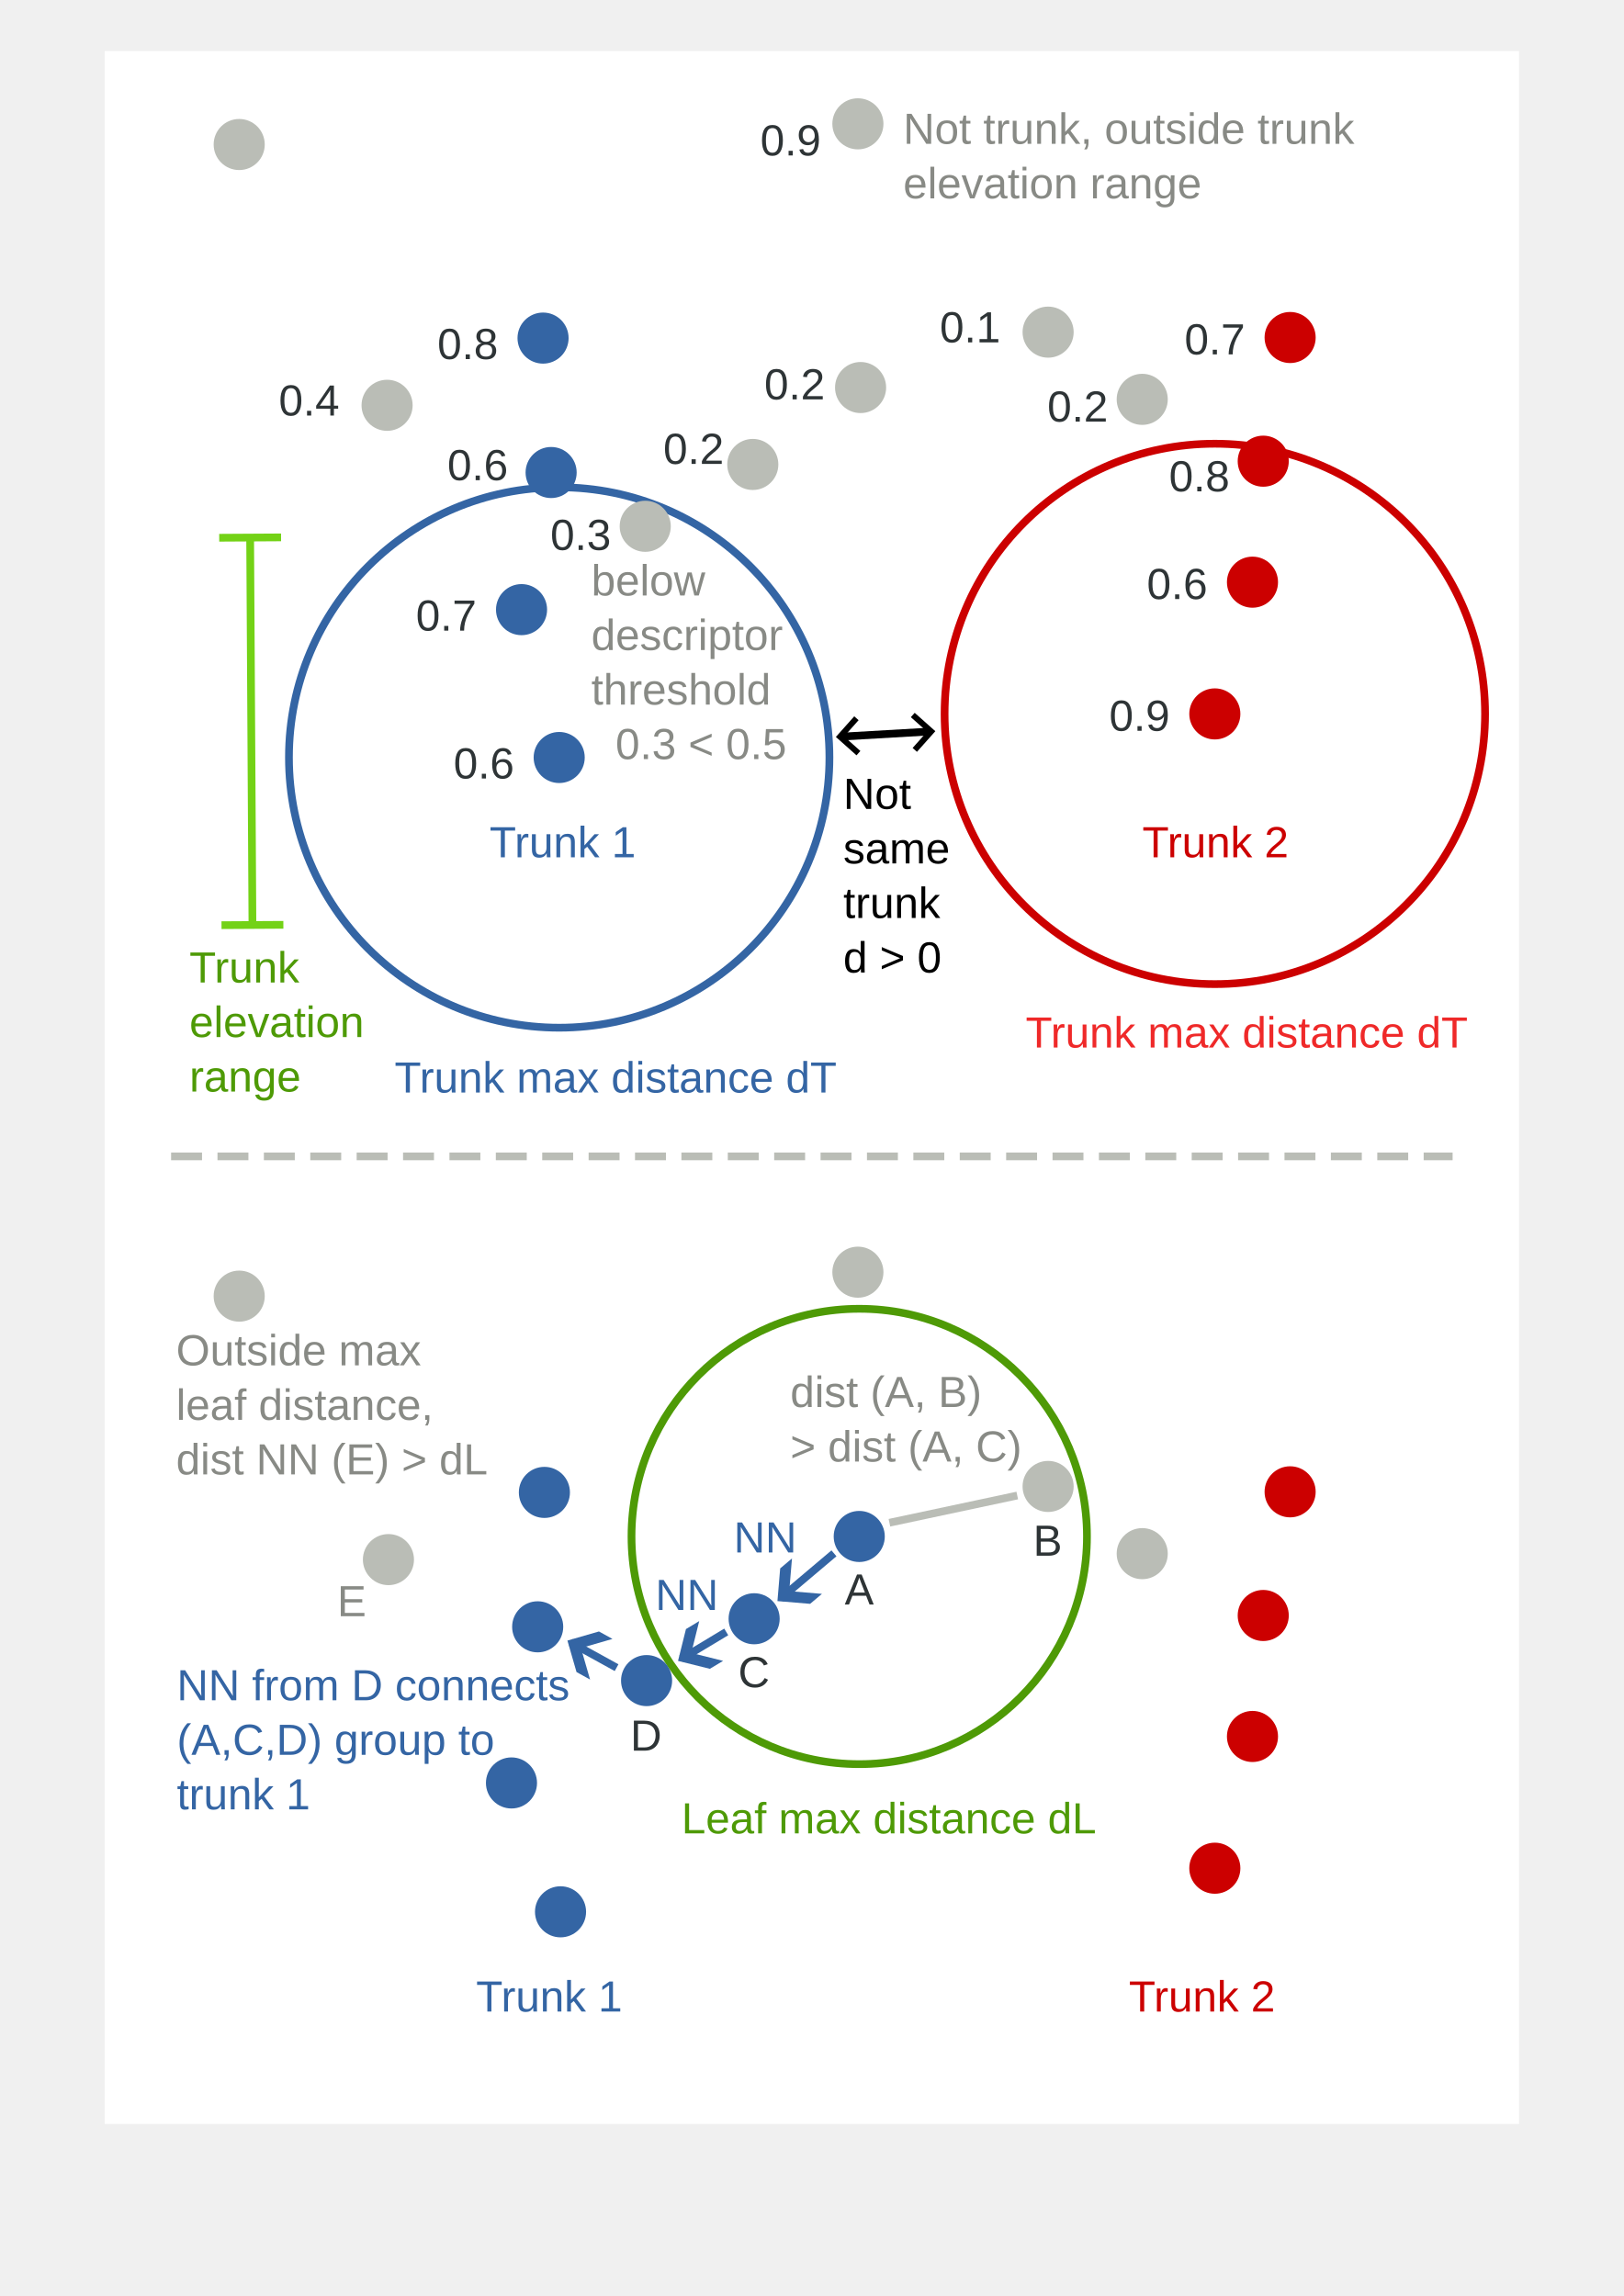
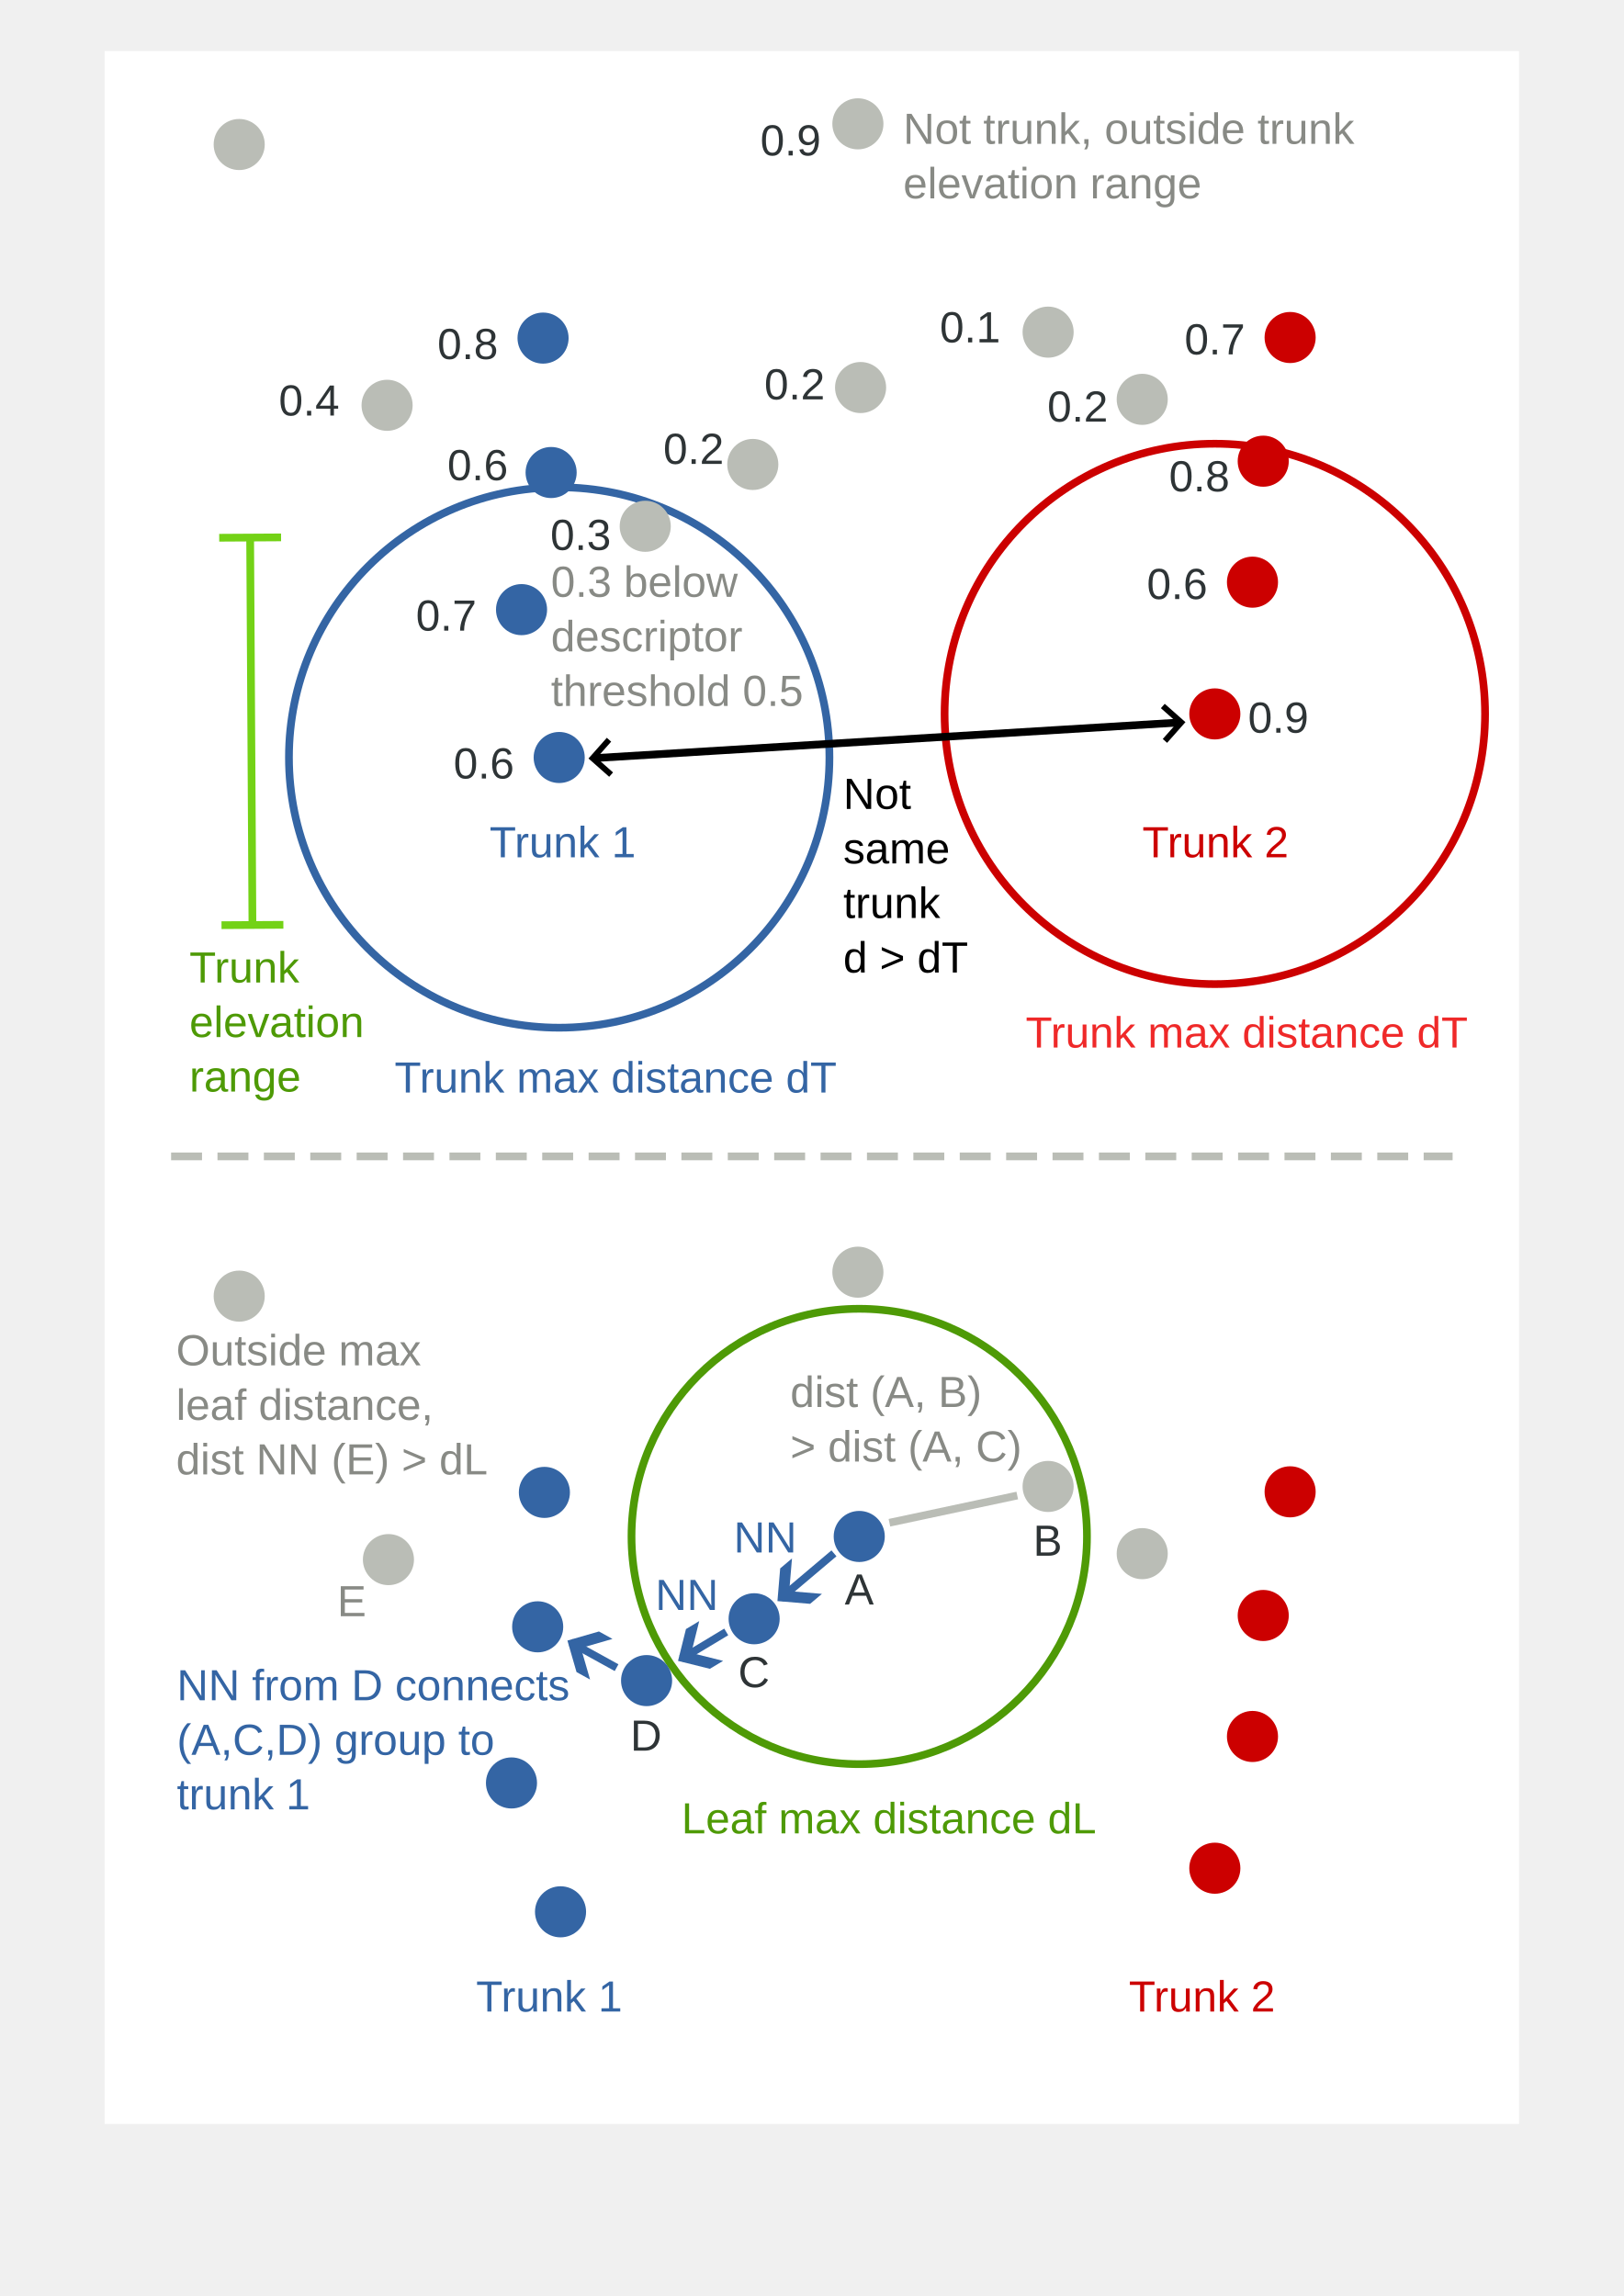
<svg xmlns="http://www.w3.org/2000/svg" width="210mm" height="297mm" viewBox="0 0 210 297" version="1.1" id="svg5">
  <defs id="defs2">
    <marker style="overflow:visible" id="marker13608" refX="0" refY="0" orient="auto" markerWidth="1" markerHeight="8" viewBox="0 0 1 8" preserveAspectRatio="xMidYMid">
      <path style="fill:none;stroke:context-stroke;stroke-width:1" d="M 0,4 V -4" id="path13606" />
    </marker>
    <marker style="overflow:visible" id="Stop" refX="0" refY="0" orient="auto" markerWidth="1" markerHeight="8" viewBox="0 0 1 8" preserveAspectRatio="xMidYMid">
      <path style="fill:none;stroke:context-stroke;stroke-width:1" d="M 0,4 V -4" id="path171" />
    </marker>
    <marker style="overflow:visible" id="marker1618" refX="0" refY="0" orient="auto-start-reverse" markerWidth="3.061" markerHeight="5.056" viewBox="0 0 4.061 6.707" preserveAspectRatio="xMidYMid">
      <path style="fill:none;stroke:context-stroke;stroke-width:1;stroke-linecap:butt" d="M 3,-3 0,0 3,3" id="path1616" transform="rotate(180,0.125,0)" />
    </marker>
    <marker style="overflow:visible" id="Arrow1" refX="0" refY="0" orient="auto-start-reverse" markerWidth="3.061" markerHeight="5.056" viewBox="0 0 4.061 6.707" preserveAspectRatio="xMidYMid">
      <path style="fill:none;stroke:context-stroke;stroke-width:1;stroke-linecap:butt" d="M 3,-3 0,0 3,3" id="path5057" transform="rotate(180,0.125,0)" />
    </marker>
    <marker style="overflow:visible" id="marker1476" refX="0" refY="0" orient="auto-start-reverse" markerWidth="5" markerHeight="6" viewBox="0 0 5 6" preserveAspectRatio="xMidYMid">
      <path style="fill:context-stroke;fill-rule:evenodd;stroke:none" d="m 1,0 -3,3 h -2 l 3,-3 -3,-3 h 2 z" id="path1474" />
    </marker>
    <marker style="overflow:visible" id="Arrow4" refX="0" refY="0" orient="auto-start-reverse" markerWidth="5" markerHeight="6" viewBox="0 0 5 6" preserveAspectRatio="xMidYMid">
      <path style="fill:context-stroke;fill-rule:evenodd;stroke:none" d="m 1,0 -3,3 h -2 l 3,-3 -3,-3 h 2 z" id="path1741" />
    </marker>
    <marker style="overflow:visible" id="marker1386" refX="0" refY="0" orient="auto-start-reverse" markerWidth="5" markerHeight="6" viewBox="0 0 5 6" preserveAspectRatio="xMidYMid">
      <path style="fill:context-stroke;fill-rule:evenodd;stroke:none" d="m 1,0 -3,3 h -2 l 3,-3 -3,-3 h 2 z" id="path1384" />
    </marker>
    <rect x="297.06" y="402.214" width="153.788" height="57.835" id="rect1065" />
    <rect x="297.06" y="402.214" width="86.752" height="24.974" id="rect1281" />
    <rect x="297.06" y="402.214" width="225.831" height="30.232" id="rect1389" />
    <rect x="297.06" y="402.214" width="153.788" height="57.835" id="rect1581" />
    <rect x="297.06" y="402.214" width="153.788" height="57.835" id="rect1587" />
    <rect x="297.06" y="402.214" width="48.634" height="30.232" id="rect1734" />
    <rect x="297.06" y="402.214" width="82.809" height="30.232" id="rect1911" />
    <rect x="297.06" y="402.214" width="132.757" height="99.896" id="rect2075" />
    <rect x="297.06" y="402.214" width="48.634" height="30.232" id="rect436" />
    <rect x="297.06" y="402.214" width="48.634" height="30.232" id="rect444" />
    <rect x="297.06" y="402.214" width="48.634" height="30.232" id="rect502" />
    <rect x="297.06" y="402.214" width="48.634" height="30.232" id="rect510" />
    <rect x="297.06" y="402.214" width="48.634" height="30.232" id="rect537" />
    <rect x="297.06" y="402.214" width="48.634" height="30.232" id="rect539" />
    <rect x="297.06" y="402.214" width="48.634" height="30.232" id="rect541" />
    <rect x="297.06" y="402.214" width="48.634" height="30.232" id="rect543" />
    <rect x="297.06" y="402.214" width="48.634" height="30.232" id="rect653" />
    <rect x="297.06" y="402.214" width="48.634" height="30.232" id="rect661" />
    <rect x="297.06" y="402.214" width="48.634" height="30.232" id="rect669" />
    <rect x="297.06" y="402.214" width="48.634" height="30.232" id="rect677" />
    <rect x="297.06" y="402.214" width="86.752" height="24.974" id="rect869" />
    <rect x="297.06" y="402.214" width="219.033" height="31.626" id="rect871" />
    <rect x="297.06" y="402.214" width="48.634" height="30.232" id="rect873" />
    <rect x="297.06" y="402.214" width="82.809" height="30.232" id="rect875" />
    <rect x="297.06" y="402.214" width="48.634" height="30.232" id="rect877" />
    <rect x="297.06" y="402.214" width="48.634" height="30.232" id="rect879" />
    <rect x="297.06" y="402.214" width="48.634" height="30.232" id="rect881" />
    <rect x="297.06" y="402.214" width="48.634" height="30.232" id="rect883" />
    <rect x="297.06" y="402.214" width="48.634" height="30.232" id="rect885" />
    <rect x="297.06" y="402.214" width="48.634" height="30.232" id="rect887" />
    <rect x="297.06" y="402.214" width="48.634" height="30.232" id="rect889" />
    <rect x="297.06" y="402.214" width="48.634" height="30.232" id="rect891" />
    <rect x="297.06" y="402.214" width="48.634" height="30.232" id="rect893" />
    <rect x="297.06" y="402.214" width="48.634" height="30.232" id="rect895" />
    <rect x="297.06" y="402.214" width="48.634" height="30.232" id="rect897" />
    <rect x="297.06" y="402.214" width="48.634" height="30.232" id="rect899" />
    <rect x="297.06" y="402.214" width="48.634" height="30.232" id="rect907" />
    <rect x="297.06" y="402.214" width="48.634" height="30.232" id="rect915" />
    <rect x="297.06" y="402.214" width="48.634" height="30.232" id="rect1962" />
    <rect x="297.06" y="402.214" width="48.634" height="30.232" id="rect1968" />
    <rect x="297.06" y="402.214" width="48.634" height="30.232" id="rect1974" />
    <rect x="297.06" y="402.214" width="48.634" height="30.232" id="rect1980" />
    <rect x="297.06" y="402.214" width="48.634" height="30.232" id="rect1986" />
    <rect x="297.06" y="402.214" width="212.036" height="87.532" id="rect1992" />
    <rect x="297.06" y="402.214" width="48.634" height="30.232" id="rect1998" />
    <rect x="297.06" y="402.214" width="73.276" height="114.828" id="rect1918" />
    <rect x="297.06" y="402.214" width="228.154" height="31.161" id="rect3166" />
-     <rect x="297.06" y="402.214" width="135.386" height="130.128" id="rect3204" />
+     <rect x="297.06" y="402.214" width="132.757" height="78.208" id="rect3204" />
    <rect x="297.06" y="402.214" width="161.589" height="87.409" id="rect8652" />
    <rect x="297.06" y="402.214" width="48.634" height="30.232" id="rect10854" />
    <rect x="297.06" y="402.214" width="296.403" height="88.067" id="rect10888" />
    <rect x="297.06" y="402.214" width="48.634" height="30.232" id="rect12852" />
    <rect x="297.06" y="402.214" width="138.196" height="130.208" id="rect13716" />
  </defs>
  <g id="layer1">
    <rect style="fill:#ffffff;fill-opacity:1;stroke:none;stroke-width:3.876;stroke-linecap:square;stroke-linejoin:round;stroke-miterlimit:1;stroke-dasharray:none;stroke-dashoffset:0;stroke-opacity:1;paint-order:fill markers stroke" id="rect2067" width="182.93" height="268.135" x="13.535" y="6.608" />
    <circle style="fill:none;fill-opacity:1;stroke:#3465a4;stroke-width:1;stroke-linecap:square;stroke-linejoin:round;stroke-miterlimit:1;stroke-dasharray:none;stroke-dashoffset:0.32;stroke-opacity:1;paint-order:fill markers stroke" id="path1171" cx="72.322" cy="97.987" r="34.951" />
    <path style="fill:#888a85;fill-opacity:1;stroke:#3465a4;stroke-width:1;stroke-linecap:square;stroke-linejoin:round;stroke-miterlimit:1;stroke-dasharray:none;stroke-dashoffset:0;stroke-opacity:1;marker-start:url(#marker1386);paint-order:fill markers stroke" d="m 101.313,206.465 6.164,-5.21" id="path1851" />
    <text xml:space="preserve" transform="matrix(0.2645833,0,0,0.2645833,69.14159,-0.6114322)" id="text1279" style="font-size:21.333px;font-family:Arial;-inkscape-font-specification:Arial;white-space:pre;shape-inside:url(#rect1281);display:inline;fill:#cc0000;fill-opacity:1;stroke:none;stroke-linecap:square;stroke-linejoin:round;stroke-miterlimit:1;stroke-dashoffset:0.32;paint-order:fill markers stroke">
-       <tspan x="297.061" y="421.431" id="tspan18372">Trunk 2</tspan>
+       <tspan x="297.061" y="421.431" id="tspan1851">Trunk 2</tspan>
    </text>
    <text xml:space="preserve" transform="matrix(0.2645833,0,0,0.2645833,-27.57,29.82238)" id="text1387" style="font-size:21.333px;font-family:Arial;-inkscape-font-specification:Arial;white-space:pre;shape-inside:url(#rect1389);display:inline;fill:#3465a4;fill-opacity:1;stroke:none;stroke-linecap:square;stroke-linejoin:round;stroke-miterlimit:1;stroke-dashoffset:0.32;paint-order:fill markers stroke">
-       <tspan x="297.061" y="421.431" id="tspan18374">Trunk max distance dT</tspan>
+       <tspan x="297.061" y="421.431" id="tspan1853">Trunk max distance dT</tspan>
    </text>
    <text xml:space="preserve" transform="matrix(0.2645833,0,0,0.2645833,-42.54226,-57.75291)" id="text1732" style="font-size:21.333px;font-family:Arial;-inkscape-font-specification:Arial;white-space:pre;shape-inside:url(#rect1734);display:inline;fill:#2e3436;fill-opacity:1;stroke:none;stroke-linecap:square;stroke-linejoin:round;stroke-miterlimit:1;stroke-dashoffset:0.32;paint-order:fill markers stroke">
-       <tspan x="297.061" y="421.431" id="tspan18376">0.4</tspan>
+       <tspan x="297.061" y="421.431" id="tspan1855">0.4</tspan>
    </text>
    <text xml:space="preserve" transform="matrix(0.2645833,0,0,0.2645833,-15.2862,-0.6114322)" id="text1909" style="font-size:21.333px;font-family:Arial;-inkscape-font-specification:Arial;white-space:pre;shape-inside:url(#rect1911);display:inline;fill:#3465a4;fill-opacity:1;stroke:none;stroke-linecap:square;stroke-linejoin:round;stroke-miterlimit:1;stroke-dashoffset:0.32;paint-order:fill markers stroke">
-       <tspan x="297.061" y="421.431" id="tspan18378">Trunk 1</tspan>
+       <tspan x="297.061" y="421.431" id="tspan1857">Trunk 1</tspan>
    </text>
    <text xml:space="preserve" transform="matrix(0.2645833,0,0,0.2645833,23.61019,70.49999)" id="text2073" style="font-size:21.333px;font-family:Arial;-inkscape-font-specification:Arial;white-space:pre;shape-inside:url(#rect2075);display:inline;fill:#888a85;fill-opacity:1;stroke:none;stroke-linecap:square;stroke-linejoin:round;stroke-miterlimit:1;stroke-dashoffset:0.32;paint-order:fill markers stroke">
-       <tspan x="297.061" y="421.431" id="tspan18380">dist (A, B)
- </tspan>
-       <tspan x="297.061" y="448.098" id="tspan18382">&gt; dist (A, C)</tspan>
+       <tspan x="297.061" y="421.431" id="tspan1859">dist (A, B)
+ </tspan>
+       <tspan x="297.061" y="448.098" id="tspan1861">&gt; dist (A, C)</tspan>
    </text>
    <text xml:space="preserve" transform="matrix(0.2645833,0,0,0.2645833,-20.73429,-49.38883)" id="text434" style="font-size:21.333px;font-family:Arial;-inkscape-font-specification:Arial;white-space:pre;shape-inside:url(#rect436);display:inline;fill:#2e3436;fill-opacity:1;stroke:none;stroke-linecap:square;stroke-linejoin:round;stroke-miterlimit:1;stroke-dashoffset:0.32;paint-order:fill markers stroke">
-       <tspan x="297.061" y="421.431" id="tspan18384">0.6</tspan>
+       <tspan x="297.061" y="421.431" id="tspan1863">0.6</tspan>
    </text>
    <text xml:space="preserve" transform="matrix(0.2645833,0,0,0.2645833,-24.80573,-29.9309)" id="text442" style="font-size:21.333px;font-family:Arial;-inkscape-font-specification:Arial;white-space:pre;shape-inside:url(#rect444);display:inline;fill:#2e3436;fill-opacity:1;stroke:none;stroke-linecap:square;stroke-linejoin:round;stroke-miterlimit:1;stroke-dashoffset:0.32;paint-order:fill markers stroke">
-       <tspan x="297.061" y="421.431" id="tspan18386">0.7</tspan>
+       <tspan x="297.061" y="421.431" id="tspan1865">0.7</tspan>
    </text>
    <text xml:space="preserve" transform="matrix(0.2645833,0,0,0.2645833,-22.02353,-65.05619)" id="text500" style="font-size:21.333px;font-family:Arial;-inkscape-font-specification:Arial;white-space:pre;shape-inside:url(#rect502);display:inline;fill:#2e3436;fill-opacity:1;stroke:none;stroke-linecap:square;stroke-linejoin:round;stroke-miterlimit:1;stroke-dashoffset:0.32;paint-order:fill markers stroke">
-       <tspan x="297.061" y="421.431" id="tspan18388">0.8</tspan>
+       <tspan x="297.061" y="421.431" id="tspan1867">0.8</tspan>
    </text>
    <text xml:space="preserve" transform="matrix(0.2645833,0,0,0.2645833,-19.93688,-10.80326)" id="text508" style="font-size:21.333px;font-family:Arial;-inkscape-font-specification:Arial;white-space:pre;shape-inside:url(#rect510);display:inline;fill:#2e3436;fill-opacity:1;stroke:none;stroke-linecap:square;stroke-linejoin:round;stroke-miterlimit:1;stroke-dashoffset:0.32;paint-order:fill markers stroke">
-       <tspan x="297.061" y="421.431" id="tspan18390">0.6</tspan>
+       <tspan x="297.061" y="421.431" id="tspan1869">0.6</tspan>
    </text>
    <text xml:space="preserve" transform="matrix(0.2645833,0,0,0.2645833,72.59567,-47.94134)" id="text517" style="font-size:21.333px;font-family:Arial;-inkscape-font-specification:Arial;white-space:pre;shape-inside:url(#rect537);display:inline;fill:#2e3436;fill-opacity:1;stroke:none;stroke-linecap:square;stroke-linejoin:round;stroke-miterlimit:1;stroke-dashoffset:0.32;paint-order:fill markers stroke">
-       <tspan x="297.061" y="421.431" id="tspan18392">0.8</tspan>
+       <tspan x="297.061" y="421.431" id="tspan1871">0.8</tspan>
    </text>
    <text xml:space="preserve" transform="matrix(0.2645833,0,0,0.2645833,69.72908,-34.01286)" id="text523" style="font-size:21.333px;font-family:Arial;-inkscape-font-specification:Arial;white-space:pre;shape-inside:url(#rect539);display:inline;fill:#2e3436;fill-opacity:1;stroke:none;stroke-linecap:square;stroke-linejoin:round;stroke-miterlimit:1;stroke-dashoffset:0.32;paint-order:fill markers stroke">
-       <tspan x="297.061" y="421.431" id="tspan18394">0.6</tspan>
+       <tspan x="297.061" y="421.431" id="tspan1873">0.6</tspan>
    </text>
    <text xml:space="preserve" transform="matrix(0.2645833,0,0,0.2645833,74.59794,-65.6604)" id="text529" style="font-size:21.333px;font-family:Arial;-inkscape-font-specification:Arial;white-space:pre;shape-inside:url(#rect541);display:inline;fill:#2e3436;fill-opacity:1;stroke:none;stroke-linecap:square;stroke-linejoin:round;stroke-miterlimit:1;stroke-dashoffset:0.32;paint-order:fill markers stroke">
-       <tspan x="297.061" y="421.431" id="tspan18396">0.7</tspan>
-     </text>
-     <text xml:space="preserve" transform="matrix(0.2645833,0,0,0.2645833,64.86023,-16.97188)" id="text535" style="font-size:21.333px;font-family:Arial;-inkscape-font-specification:Arial;white-space:pre;shape-inside:url(#rect543);display:inline;fill:#2e3436;fill-opacity:1;stroke:none;stroke-linecap:square;stroke-linejoin:round;stroke-miterlimit:1;stroke-dashoffset:0.32;paint-order:fill markers stroke">
-       <tspan x="297.061" y="421.431" id="tspan18398">0.9</tspan>
+       <tspan x="297.061" y="421.431" id="tspan1875">0.7</tspan>
+     </text>
+     <text xml:space="preserve" transform="matrix(0.2645833,0,0,0.2645833,82.81197,-16.72596)" id="text535" style="font-size:21.333px;font-family:Arial;-inkscape-font-specification:Arial;white-space:pre;shape-inside:url(#rect543);display:inline;fill:#2e3436;fill-opacity:1;stroke:none;stroke-linecap:square;stroke-linejoin:round;stroke-miterlimit:1;stroke-dashoffset:0.32;paint-order:fill markers stroke">
+       <tspan x="297.061" y="421.431" id="tspan1877">0.9</tspan>
    </text>
    <text xml:space="preserve" transform="matrix(0.2645833,0,0,0.2645833,56.8614,-56.96602)" id="text649" style="font-size:21.333px;font-family:Arial;-inkscape-font-specification:Arial;white-space:pre;shape-inside:url(#rect653);display:inline;fill:#2e3436;fill-opacity:1;stroke:none;stroke-linecap:square;stroke-linejoin:round;stroke-miterlimit:1;stroke-dashoffset:0.32;paint-order:fill markers stroke">
-       <tspan x="297.061" y="421.431" id="tspan18400">0.2</tspan>
+       <tspan x="297.061" y="421.431" id="tspan1879">0.2</tspan>
    </text>
    <text xml:space="preserve" transform="matrix(0.2645833,0,0,0.2645833,42.9504,-67.21788)" id="text657" style="font-size:21.333px;font-family:Arial;-inkscape-font-specification:Arial;white-space:pre;shape-inside:url(#rect661);display:inline;fill:#2e3436;fill-opacity:1;stroke:none;stroke-linecap:square;stroke-linejoin:round;stroke-miterlimit:1;stroke-dashoffset:0.32;paint-order:fill markers stroke">
-       <tspan x="297.061" y="421.431" id="tspan18402">0.1</tspan>
+       <tspan x="297.061" y="421.431" id="tspan1881">0.1</tspan>
    </text>
    <circle style="fill:#cc0000;fill-opacity:1;stroke:none;stroke-width:0.265;stroke-linecap:square;stroke-linejoin:round;stroke-miterlimit:1;stroke-dashoffset:0.32;paint-order:fill markers stroke" id="circle512" cx="163.379" cy="59.657" r="3.304" />
    <circle style="fill:#cc0000;fill-opacity:1;stroke:none;stroke-width:0.265;stroke-linecap:square;stroke-linejoin:round;stroke-miterlimit:1;stroke-dashoffset:0.32;paint-order:fill markers stroke" id="circle519" cx="161.988" cy="75.307" r="3.304" />
    <circle style="fill:#cc0000;fill-opacity:1;stroke:none;stroke-width:0.265;stroke-linecap:square;stroke-linejoin:round;stroke-miterlimit:1;stroke-dashoffset:0.32;paint-order:fill markers stroke" id="circle525" cx="166.857" cy="43.659" r="3.304" />
    <circle style="fill:#cc0000;fill-opacity:1;stroke:none;stroke-width:0.265;stroke-linecap:square;stroke-linejoin:round;stroke-miterlimit:1;stroke-dashoffset:0.32;paint-order:fill markers stroke" id="circle531" cx="157.119" cy="92.348" r="3.304" />
    <circle style="fill:#babdb6;fill-opacity:1;stroke:none;stroke-width:0.265;stroke-linecap:square;stroke-linejoin:round;stroke-miterlimit:1;stroke-dashoffset:0.32;paint-order:fill markers stroke" id="circle651" cx="147.729" cy="51.658" r="3.304" />
    <circle style="fill:#babdb6;fill-opacity:1;stroke:none;stroke-width:0.265;stroke-linecap:square;stroke-linejoin:round;stroke-miterlimit:1;stroke-dashoffset:0.32;paint-order:fill markers stroke" id="circle659" cx="135.557" cy="42.964" r="3.304" />
    <text xml:space="preserve" transform="matrix(0.2645833,0,0,0.2645833,-7.416971,-40.36415)" id="text665" style="font-size:21.333px;font-family:Arial;-inkscape-font-specification:Arial;white-space:pre;shape-inside:url(#rect669);display:inline;fill:#2e3436;fill-opacity:1;stroke:none;stroke-linecap:square;stroke-linejoin:round;stroke-miterlimit:1;stroke-dashoffset:0.32;paint-order:fill markers stroke">
-       <tspan x="297.061" y="421.431" id="tspan18404">0.3</tspan>
+       <tspan x="297.061" y="421.431" id="tspan1883">0.3</tspan>
    </text>
    <text xml:space="preserve" transform="matrix(0.2645833,0,0,0.2645833,7.189586,-51.49296)" id="text673" style="font-size:21.333px;font-family:Arial;-inkscape-font-specification:Arial;white-space:pre;shape-inside:url(#rect677);display:inline;fill:#2e3436;fill-opacity:1;stroke:none;stroke-linecap:square;stroke-linejoin:round;stroke-miterlimit:1;stroke-dashoffset:0.32;paint-order:fill markers stroke">
-       <tspan x="297.061" y="421.431" id="tspan18406">0.2</tspan>
+       <tspan x="297.061" y="421.431" id="tspan1885">0.2</tspan>
    </text>
    <circle style="fill:none;fill-opacity:1;stroke:#4e9a06;stroke-width:1;stroke-linecap:square;stroke-linejoin:round;stroke-miterlimit:1;stroke-dasharray:none;stroke-dashoffset:0.32;stroke-opacity:1;paint-order:fill markers stroke" id="circle781" cx="111.129" cy="198.75" r="29.452" />
    <text xml:space="preserve" transform="matrix(0.2645833,0,0,0.2645833,67.40271,148.7042)" id="text783" style="font-size:21.333px;font-family:Arial;-inkscape-font-specification:Arial;white-space:pre;shape-inside:url(#rect869);display:inline;fill:#cc0000;fill-opacity:1;stroke:none;stroke-linecap:square;stroke-linejoin:round;stroke-miterlimit:1;stroke-dashoffset:0.32;paint-order:fill markers stroke">
-       <tspan x="297.061" y="421.431" id="tspan18408">Trunk 2</tspan>
+       <tspan x="297.061" y="421.431" id="tspan1887">Trunk 2</tspan>
    </text>
    <text xml:space="preserve" transform="matrix(0.2645833,0,0,0.2645833,9.537789,125.657)" id="text787" style="font-size:21.333px;font-family:Arial;-inkscape-font-specification:Arial;white-space:pre;shape-inside:url(#rect871);display:inline;fill:#4e9a06;fill-opacity:1;stroke:none;stroke-linecap:square;stroke-linejoin:round;stroke-miterlimit:1;stroke-dashoffset:0.32;paint-order:fill markers stroke">
-       <tspan x="297.061" y="421.431" id="tspan18410">Leaf max distance dL</tspan>
+       <tspan x="297.061" y="421.431" id="tspan1889">Leaf max distance dL</tspan>
    </text>
    <text xml:space="preserve" transform="matrix(0.2645833,0,0,0.2645833,-17.02507,148.7042)" id="text793" style="font-size:21.333px;font-family:Arial;-inkscape-font-specification:Arial;white-space:pre;shape-inside:url(#rect875);display:inline;fill:#3465a4;fill-opacity:1;stroke:none;stroke-linecap:square;stroke-linejoin:round;stroke-miterlimit:1;stroke-dashoffset:0.32;paint-order:fill markers stroke">
-       <tspan x="297.061" y="421.431" id="tspan18412">Trunk 1</tspan>
+       <tspan x="297.061" y="421.431" id="tspan1891">Trunk 1</tspan>
    </text>
    <circle style="fill:#3465a4;fill-opacity:1;stroke:none;stroke-width:0.265;stroke-linecap:square;stroke-linejoin:round;stroke-miterlimit:1;stroke-dashoffset:0.32;paint-order:fill markers stroke" id="circle797" cx="69.54" cy="210.438" r="3.304" />
    <circle style="fill:#cc0000;fill-opacity:1;stroke:none;stroke-width:0.265;stroke-linecap:square;stroke-linejoin:round;stroke-miterlimit:1;stroke-dashoffset:0.32;paint-order:fill markers stroke" id="circle821" cx="163.379" cy="208.972" r="3.304" />
    <circle style="fill:#cc0000;fill-opacity:1;stroke:none;stroke-width:0.265;stroke-linecap:square;stroke-linejoin:round;stroke-miterlimit:1;stroke-dashoffset:0.32;paint-order:fill markers stroke" id="circle827" cx="161.988" cy="224.622" r="3.304" />
    <circle style="fill:#cc0000;fill-opacity:1;stroke:none;stroke-width:0.265;stroke-linecap:square;stroke-linejoin:round;stroke-miterlimit:1;stroke-dashoffset:0.32;paint-order:fill markers stroke" id="circle833" cx="166.857" cy="192.975" r="3.304" />
    <circle style="fill:#cc0000;fill-opacity:1;stroke:none;stroke-width:0.265;stroke-linecap:square;stroke-linejoin:round;stroke-miterlimit:1;stroke-dashoffset:0.32;paint-order:fill markers stroke" id="circle839" cx="157.119" cy="241.663" r="3.304" />
    <circle style="fill:#babdb6;fill-opacity:1;stroke:none;stroke-width:0.265;stroke-linecap:square;stroke-linejoin:round;stroke-miterlimit:1;stroke-dashoffset:0.32;paint-order:fill markers stroke" id="circle849" cx="147.729" cy="200.973" r="3.304" />
    <circle style="fill:#babdb6;fill-opacity:1;stroke:none;stroke-width:0.265;stroke-linecap:square;stroke-linejoin:round;stroke-miterlimit:1;stroke-dashoffset:0.32;paint-order:fill markers stroke" id="circle855" cx="135.557" cy="192.279" r="3.304" />
    <text xml:space="preserve" transform="matrix(0.2645833,0,0,0.2645833,20.25367,-59.83956)" id="text903" style="font-size:21.333px;font-family:Arial;-inkscape-font-specification:Arial;white-space:pre;shape-inside:url(#rect907);display:inline;fill:#2e3436;fill-opacity:1;stroke:none;stroke-linecap:square;stroke-linejoin:round;stroke-miterlimit:1;stroke-dashoffset:0.32;paint-order:fill markers stroke">
-       <tspan x="297.061" y="421.431" id="tspan18414">0.2</tspan>
+       <tspan x="297.061" y="421.431" id="tspan1893">0.2</tspan>
    </text>
    <circle style="fill:#babdb6;fill-opacity:1;stroke:none;stroke-width:0.265;stroke-linecap:square;stroke-linejoin:round;stroke-miterlimit:1;stroke-dashoffset:0.32;paint-order:fill markers stroke" id="circle428" cx="50.064" cy="52.428" r="3.304" />
    <circle style="fill:#3465a4;fill-opacity:1;stroke:none;stroke-width:0.265;stroke-linecap:square;stroke-linejoin:round;stroke-miterlimit:1;stroke-dashoffset:0.32;paint-order:fill markers stroke" id="circle430" cx="71.279" cy="61.123" r="3.304" />
    <circle style="fill:#3465a4;fill-opacity:1;stroke:none;stroke-width:0.265;stroke-linecap:square;stroke-linejoin:round;stroke-miterlimit:1;stroke-dashoffset:0.32;paint-order:fill markers stroke" id="circle438" cx="67.453" cy="78.859" r="3.304" />
    <circle style="fill:#3465a4;fill-opacity:1;stroke:none;stroke-width:0.265;stroke-linecap:square;stroke-linejoin:round;stroke-miterlimit:1;stroke-dashoffset:0.32;paint-order:fill markers stroke" id="circle496" cx="70.235" cy="43.734" r="3.304" />
    <circle style="fill:#3465a4;fill-opacity:1;stroke:none;stroke-width:0.265;stroke-linecap:square;stroke-linejoin:round;stroke-miterlimit:1;stroke-dashoffset:0.32;paint-order:fill markers stroke" id="circle504" cx="72.322" cy="97.987" r="3.304" />
    <circle style="fill:#babdb6;fill-opacity:1;stroke:none;stroke-width:0.265;stroke-linecap:square;stroke-linejoin:round;stroke-miterlimit:1;stroke-dashoffset:0.32;paint-order:fill markers stroke" id="circle667" cx="83.451" cy="68.078" r="3.304" />
    <circle style="fill:#babdb6;fill-opacity:1;stroke:none;stroke-width:0.265;stroke-linecap:square;stroke-linejoin:round;stroke-miterlimit:1;stroke-dashoffset:0.32;paint-order:fill markers stroke" id="circle675" cx="97.362" cy="60.08" r="3.304" />
    <circle style="fill:#babdb6;fill-opacity:1;stroke:none;stroke-width:0.265;stroke-linecap:square;stroke-linejoin:round;stroke-miterlimit:1;stroke-dashoffset:0.32;paint-order:fill markers stroke" id="circle905" cx="111.303" cy="50.13" r="3.304" />
    <path style="fill:#888a85;fill-opacity:1;stroke:#3465a4;stroke-width:1;stroke-linecap:square;stroke-linejoin:round;stroke-miterlimit:1;stroke-dasharray:none;stroke-dashoffset:0;stroke-opacity:1;marker-start:url(#Arrow4);paint-order:fill markers stroke" d="m 88.549,214.33 4.95,-2.975" id="path1684" />
    <circle style="fill:#babdb6;fill-opacity:1;stroke:none;stroke-width:0.265;stroke-linecap:square;stroke-linejoin:round;stroke-miterlimit:1;stroke-dashoffset:0.32;paint-order:fill markers stroke" id="circle795" cx="50.238" cy="201.744" r="3.304" />
    <circle style="fill:#3465a4;fill-opacity:1;stroke:none;stroke-width:0.265;stroke-linecap:square;stroke-linejoin:round;stroke-miterlimit:1;stroke-dashoffset:0.32;paint-order:fill markers stroke" id="circle803" cx="66.152" cy="230.634" r="3.304" />
    <circle style="fill:#3465a4;fill-opacity:1;stroke:none;stroke-width:0.265;stroke-linecap:square;stroke-linejoin:round;stroke-miterlimit:1;stroke-dashoffset:0.32;paint-order:fill markers stroke" id="circle809" cx="70.409" cy="193.05" r="3.304" />
    <circle style="fill:#3465a4;fill-opacity:1;stroke:none;stroke-width:0.265;stroke-linecap:square;stroke-linejoin:round;stroke-miterlimit:1;stroke-dashoffset:0.32;paint-order:fill markers stroke" id="circle815" cx="72.496" cy="247.303" r="3.304" />
    <circle style="fill:#3465a4;fill-opacity:1;stroke:none;stroke-width:0.265;stroke-linecap:square;stroke-linejoin:round;stroke-miterlimit:1;stroke-dashoffset:0.32;paint-order:fill markers stroke" id="circle861" cx="83.625" cy="217.394" r="3.304" />
    <circle style="fill:#3465a4;fill-opacity:1;stroke:none;stroke-width:0.265;stroke-linecap:square;stroke-linejoin:round;stroke-miterlimit:1;stroke-dashoffset:0.32;paint-order:fill markers stroke" id="circle867" cx="97.536" cy="209.395" r="3.304" />
    <circle style="fill:#3465a4;fill-opacity:1;stroke:none;stroke-width:0.265;stroke-linecap:square;stroke-linejoin:round;stroke-miterlimit:1;stroke-dashoffset:0.32;paint-order:fill markers stroke" id="circle913" cx="111.129" cy="198.75" r="3.304" />
    <path style="fill:#888a85;fill-opacity:1;stroke:#3465a4;stroke-width:1;stroke-linecap:square;stroke-linejoin:round;stroke-miterlimit:1;stroke-dasharray:none;stroke-dashoffset:0;stroke-opacity:1;marker-start:url(#marker1476);paint-order:fill markers stroke" d="m 74.263,212.699 5.043,2.782" id="path1686" />
    <path style="fill:#888a85;fill-opacity:1;stroke:#babdb6;stroke-width:1;stroke-linecap:square;stroke-linejoin:round;stroke-miterlimit:1;stroke-dasharray:none;stroke-dashoffset:0;stroke-opacity:1;paint-order:fill markers stroke" d="m 115.521,196.87 15.556,-3.312" id="path1688" />
    <text xml:space="preserve" transform="matrix(0.2645833,0,0,0.2645833,55.0209,89.73751)" id="text1960" style="font-size:21.333px;font-family:Arial;-inkscape-font-specification:Arial;white-space:pre;shape-inside:url(#rect1962);display:inline;fill:#2e3436;fill-opacity:1;stroke:none;stroke-linecap:square;stroke-linejoin:round;stroke-miterlimit:1;stroke-dashoffset:0.32;paint-order:fill markers stroke">
-       <tspan x="297.061" y="421.431" id="tspan18416">B</tspan>
+       <tspan x="297.061" y="421.431" id="tspan1895">B</tspan>
    </text>
    <text xml:space="preserve" transform="matrix(0.2645833,0,0,0.2645833,30.6493,96.05018)" id="text1966" style="font-size:21.333px;font-family:Arial;-inkscape-font-specification:Arial;white-space:pre;shape-inside:url(#rect1968);display:inline;fill:#2e3436;fill-opacity:1;stroke:none;stroke-linecap:square;stroke-linejoin:round;stroke-miterlimit:1;stroke-dashoffset:0.32;paint-order:fill markers stroke">
-       <tspan x="297.061" y="421.431" id="tspan18418">A</tspan>
+       <tspan x="297.061" y="421.431" id="tspan1897">A</tspan>
    </text>
    <text xml:space="preserve" transform="matrix(0.2645833,0,0,0.2645833,16.87142,106.7475)" id="text1972" style="font-size:21.333px;font-family:Arial;-inkscape-font-specification:Arial;white-space:pre;shape-inside:url(#rect1974);display:inline;fill:#2e3436;fill-opacity:1;stroke:none;stroke-linecap:square;stroke-linejoin:round;stroke-miterlimit:1;stroke-dashoffset:0.32;paint-order:fill markers stroke">
-       <tspan x="297.061" y="421.431" id="tspan18420">C</tspan>
+       <tspan x="297.061" y="421.431" id="tspan1899">C</tspan>
    </text>
    <text xml:space="preserve" transform="matrix(0.2645833,0,0,0.2645833,16.2966,89.31481)" id="text1978" style="font-size:21.333px;font-family:Arial;-inkscape-font-specification:Arial;white-space:pre;shape-inside:url(#rect1980);display:inline;fill:#3465a4;fill-opacity:1;stroke:none;stroke-linecap:square;stroke-linejoin:round;stroke-miterlimit:1;stroke-dashoffset:0.32;paint-order:fill markers stroke">
-       <tspan x="297.061" y="421.431" id="tspan18422">NN</tspan>
+       <tspan x="297.061" y="421.431" id="tspan1901">NN</tspan>
    </text>
    <text xml:space="preserve" transform="matrix(0.2645833,0,0,0.2645833,6.163192,96.75553)" id="text1984" style="font-size:21.333px;font-family:Arial;-inkscape-font-specification:Arial;white-space:pre;shape-inside:url(#rect1986);display:inline;fill:#3465a4;fill-opacity:1;stroke:none;stroke-linecap:square;stroke-linejoin:round;stroke-miterlimit:1;stroke-dashoffset:0.32;paint-order:fill markers stroke">
-       <tspan x="297.061" y="421.431" id="tspan18424">NN</tspan>
+       <tspan x="297.061" y="421.431" id="tspan1903">NN</tspan>
    </text>
    <text xml:space="preserve" transform="matrix(0.2645833,0,0,0.2645833,-55.72818,108.4347)" id="text1990" style="font-size:21.333px;font-family:Arial;-inkscape-font-specification:Arial;white-space:pre;shape-inside:url(#rect1992);display:inline;fill:#3465a4;fill-opacity:1;stroke:none;stroke-linecap:square;stroke-linejoin:round;stroke-miterlimit:1;stroke-dashoffset:0.32;paint-order:fill markers stroke">
-       <tspan x="297.061" y="421.431" id="tspan18426">NN from D connects </tspan>
-       <tspan x="297.061" y="448.098" id="tspan18428">(A,C,D) group to
- </tspan>
-       <tspan x="297.061" y="474.764" id="tspan18430">trunk 1</tspan>
+       <tspan x="297.061" y="421.431" id="tspan1905">NN from D connects </tspan>
+       <tspan x="297.061" y="448.098" id="tspan1907">(A,C,D) group to
+ </tspan>
+       <tspan x="297.061" y="474.764" id="tspan1909">trunk 1</tspan>
    </text>
    <text xml:space="preserve" transform="matrix(0.2645833,0,0,0.2645833,2.921825,114.9522)" id="text1996" style="font-size:21.333px;font-family:Arial;-inkscape-font-specification:Arial;white-space:pre;shape-inside:url(#rect1998);display:inline;fill:#2e3436;fill-opacity:1;stroke:none;stroke-linecap:square;stroke-linejoin:round;stroke-miterlimit:1;stroke-dashoffset:0.32;paint-order:fill markers stroke">
-       <tspan x="297.061" y="421.431" id="tspan18432">D</tspan>
+       <tspan x="297.061" y="421.431" id="tspan1911">D</tspan>
    </text>
    <path style="fill:none;fill-opacity:1;stroke:#babdb6;stroke-width:1;stroke-linecap:square;stroke-linejoin:round;stroke-miterlimit:1;stroke-dasharray:3, 3;stroke-dashoffset:0;stroke-opacity:1;paint-order:fill markers stroke" d="M 22.628,149.586 H 187.372" id="path2300" />
    <circle style="fill:none;fill-opacity:1;stroke:#cc0000;stroke-width:1;stroke-linecap:square;stroke-linejoin:round;stroke-miterlimit:1;stroke-dasharray:none;stroke-dashoffset:0.32;stroke-opacity:1;paint-order:fill markers stroke" id="circle1524" cx="157.119" cy="92.348" r="34.951" />
-     <path style="fill:#000000;fill-opacity:1;stroke:#000000;stroke-width:1;stroke-linecap:butt;stroke-linejoin:round;stroke-miterlimit:1;stroke-dasharray:none;stroke-dashoffset:0;stroke-opacity:1;paint-order:fill markers stroke;marker-end:url(#Arrow1);marker-start:url(#marker1618)" d="m 108.826,95.286 11.426,-0.66" id="path1534" />
+     <path style="fill:#000000;fill-opacity:1;stroke:#000000;stroke-width:1;stroke-linecap:butt;stroke-linejoin:round;stroke-miterlimit:1;stroke-dasharray:none;stroke-dashoffset:0;stroke-opacity:1;marker-start:url(#marker1618);marker-end:url(#Arrow1);paint-order:fill markers stroke" d="M 76.831,98.069 152.598,93.456" id="path1534" />
    <text xml:space="preserve" transform="matrix(0.2645833,0,0,0.2645833,54.05208,24.00154)" id="text3164" style="font-size:21.333px;font-family:Arial;-inkscape-font-specification:Arial;white-space:pre;shape-inside:url(#rect3166);display:inline;fill:#ef2929;fill-opacity:1;stroke:none;stroke-linecap:square;stroke-linejoin:round;stroke-miterlimit:1;stroke-dashoffset:0.32;paint-order:fill markers stroke">
-       <tspan x="297.061" y="421.431" id="tspan18434">Trunk max distance dT</tspan>
-     </text>
-     <text xml:space="preserve" transform="matrix(0.2645833,0,0,0.2645833,-2.125171,-34.47429)" id="text3202" style="font-size:21.333px;font-family:Arial;-inkscape-font-specification:Arial;white-space:pre;shape-inside:url(#rect3204);display:inline;fill:#888a85;fill-opacity:1;stroke:none;stroke-linecap:square;stroke-linejoin:round;stroke-miterlimit:1;stroke-dashoffset:0.32;paint-order:fill markers stroke">
-       <tspan x="297.061" y="421.431" id="tspan18436">below
- </tspan>
-       <tspan x="297.061" y="448.098" id="tspan18438">descriptor
- </tspan>
-       <tspan x="297.061" y="474.764" id="tspan18440">threshold
- </tspan>
-       <tspan x="297.061" y="501.431" id="tspan18442">  0.3 &lt; 0.5</tspan>
+       <tspan x="297.061" y="421.431" id="tspan1913">Trunk max distance dT</tspan>
+     </text>
+     <text xml:space="preserve" transform="matrix(0.2645833,0,0,0.2645833,-7.341799,-34.30041)" id="text3202" style="font-size:21.333px;font-family:Arial;-inkscape-font-specification:Arial;white-space:pre;shape-inside:url(#rect3204);display:inline;fill:#888a85;fill-opacity:1;stroke:none;stroke-linecap:square;stroke-linejoin:round;stroke-miterlimit:1;stroke-dashoffset:0.32;paint-order:fill markers stroke">
+       <tspan x="297.061" y="421.431" id="tspan1915">0.3 below
+ </tspan>
+       <tspan x="297.061" y="448.098" id="tspan1917">descriptor
+ </tspan>
+       <tspan x="297.061" y="474.764" id="tspan1919">threshold 0.5
+ </tspan>
    </text>
    <text xml:space="preserve" transform="matrix(0.2645833,0,0,0.2645833,30.46343,-6.867901)" id="text1916" style="font-size:21.333px;font-family:Arial;-inkscape-font-specification:Arial;white-space:pre;shape-inside:url(#rect1918);display:inline;fill:#000000;fill-opacity:1;stroke:none;stroke-linecap:square;stroke-linejoin:round;stroke-miterlimit:1;stroke-dashoffset:0.32;paint-order:fill markers stroke">
-       <tspan x="297.061" y="421.431" id="tspan18444">Not
- </tspan>
-       <tspan x="297.061" y="448.098" id="tspan18446">same
- </tspan>
-       <tspan x="297.061" y="474.764" id="tspan18448">trunk
- </tspan>
-       <tspan x="297.061" y="501.431" id="tspan18450">d &gt; 0</tspan>
+       <tspan x="297.061" y="421.431" id="tspan1921">Not
+ </tspan>
+       <tspan x="297.061" y="448.098" id="tspan1923">same
+ </tspan>
+       <tspan x="297.061" y="474.764" id="tspan1925">trunk
+ </tspan>
+       <tspan x="297.061" y="501.431" id="tspan1927">d &gt; dT</tspan>
    </text>
    <circle style="fill:#babdb6;fill-opacity:1;stroke:none;stroke-width:0.265;stroke-linecap:square;stroke-linejoin:round;stroke-miterlimit:1;stroke-dashoffset:0.32;paint-order:fill markers stroke" id="circle8648" cx="30.937" cy="167.662" r="3.304" />
    <text xml:space="preserve" transform="matrix(0.2645833,0,0,0.2645833,-55.82189,65.10947)" id="text8650" style="font-size:21.333px;font-family:Arial;-inkscape-font-specification:Arial;white-space:pre;shape-inside:url(#rect8652);display:inline;fill:#888a85;fill-opacity:1;stroke:none;stroke-linecap:square;stroke-linejoin:round;stroke-miterlimit:1;stroke-dashoffset:0.32;paint-order:fill markers stroke">
-       <tspan x="297.061" y="421.431" id="tspan18452">Outside max
- </tspan>
-       <tspan x="297.061" y="448.098" id="tspan18454">leaf distance,
- </tspan>
-       <tspan x="297.061" y="474.764" id="tspan18456">dist NN (E) &gt; dL</tspan>
+       <tspan x="297.061" y="421.431" id="tspan1929">Outside max
+ </tspan>
+       <tspan x="297.061" y="448.098" id="tspan1931">leaf distance,
+ </tspan>
+       <tspan x="297.061" y="474.764" id="tspan1933">dist NN (E) &gt; dL</tspan>
    </text>
    <circle style="fill:#babdb6;fill-opacity:1;stroke:none;stroke-width:0.265;stroke-linecap:square;stroke-linejoin:round;stroke-miterlimit:1;stroke-dashoffset:0.32;paint-order:fill markers stroke" id="circle10846" cx="30.937" cy="18.694" r="3.304" />
    <circle style="fill:#babdb6;fill-opacity:1;stroke:none;stroke-width:0.265;stroke-linecap:square;stroke-linejoin:round;stroke-miterlimit:1;stroke-dashoffset:0.32;paint-order:fill markers stroke" id="circle10848" cx="110.955" cy="16.018" r="3.304" />
    <text xml:space="preserve" transform="matrix(0.2645833,0,0,0.2645833,19.7364,-91.39576)" id="text10852" style="font-size:21.333px;font-family:Arial;-inkscape-font-specification:Arial;white-space:pre;shape-inside:url(#rect10854);display:inline;fill:#2e3436;fill-opacity:1;stroke:none;stroke-linecap:square;stroke-linejoin:round;stroke-miterlimit:1;stroke-dashoffset:0.32;paint-order:fill markers stroke">
-       <tspan x="297.061" y="421.431" id="tspan18458">0.9</tspan>
+       <tspan x="297.061" y="421.431" id="tspan1935">0.9</tspan>
    </text>
    <text xml:space="preserve" transform="matrix(0.2645833,0,0,0.2645833,38.21675,-92.90052)" id="text10886" style="font-size:21.333px;font-family:Arial;-inkscape-font-specification:Arial;white-space:pre;shape-inside:url(#rect10888);display:inline;fill:#888a85;fill-opacity:1;stroke:none;stroke-linecap:square;stroke-linejoin:round;stroke-miterlimit:1;stroke-dashoffset:0.32;paint-order:fill markers stroke">
-       <tspan x="297.061" y="421.431" id="tspan18460">Not trunk, outside trunk
- </tspan>
-       <tspan x="297.061" y="448.098" id="tspan18462">elevation range</tspan>
+       <tspan x="297.061" y="421.431" id="tspan1937">Not trunk, outside trunk
+ </tspan>
+       <tspan x="297.061" y="448.098" id="tspan1939">elevation range</tspan>
    </text>
    <circle style="fill:#babdb6;fill-opacity:1;stroke:none;stroke-width:0.265;stroke-linecap:square;stroke-linejoin:round;stroke-miterlimit:1;stroke-dashoffset:0.32;paint-order:fill markers stroke" id="circle10924" cx="110.955" cy="164.563" r="3.304" />
    <text xml:space="preserve" transform="matrix(0.2645833,0,0,0.2645833,-34.98567,97.56341)" id="text12850" style="font-size:21.333px;font-family:Arial;-inkscape-font-specification:Arial;white-space:pre;shape-inside:url(#rect12852);display:inline;fill:#888a85;fill-opacity:1;stroke:none;stroke-linecap:square;stroke-linejoin:round;stroke-miterlimit:1;stroke-dashoffset:0.32;paint-order:fill markers stroke">
-       <tspan x="297.061" y="421.431" id="tspan18464">E</tspan>
+       <tspan x="297.061" y="421.431" id="tspan1941">E</tspan>
    </text>
    <path style="fill:#000000;fill-opacity:1;stroke:#73d216;stroke-width:1;stroke-linecap:butt;stroke-linejoin:round;stroke-miterlimit:1;stroke-dasharray:none;stroke-dashoffset:0;stroke-opacity:1;marker-start:url(#Stop);marker-end:url(#marker13608);paint-order:fill markers stroke" d="m 32.352,69.537 0.297,50.115" id="path13500" />
    <text xml:space="preserve" transform="matrix(0.2645833,0,0,0.2645833,-54.10507,15.58613)" id="text13714" style="font-size:21.333px;font-family:Arial;-inkscape-font-specification:Arial;white-space:pre;shape-inside:url(#rect13716);display:inline;fill:#4e9a06;fill-opacity:1;stroke:none;stroke-linecap:square;stroke-linejoin:round;stroke-miterlimit:1;stroke-dashoffset:0.32;paint-order:fill markers stroke">
-       <tspan x="297.061" y="421.431" id="tspan18466">Trunk
- </tspan>
-       <tspan x="297.061" y="448.098" id="tspan18468">elevation
- </tspan>
-       <tspan x="297.061" y="474.764" id="tspan18470">range</tspan>
+       <tspan x="297.061" y="421.431" id="tspan1943">Trunk
+ </tspan>
+       <tspan x="297.061" y="448.098" id="tspan1945">elevation
+ </tspan>
+       <tspan x="297.061" y="474.764" id="tspan1947">range</tspan>
    </text>
  </g>
</svg>
